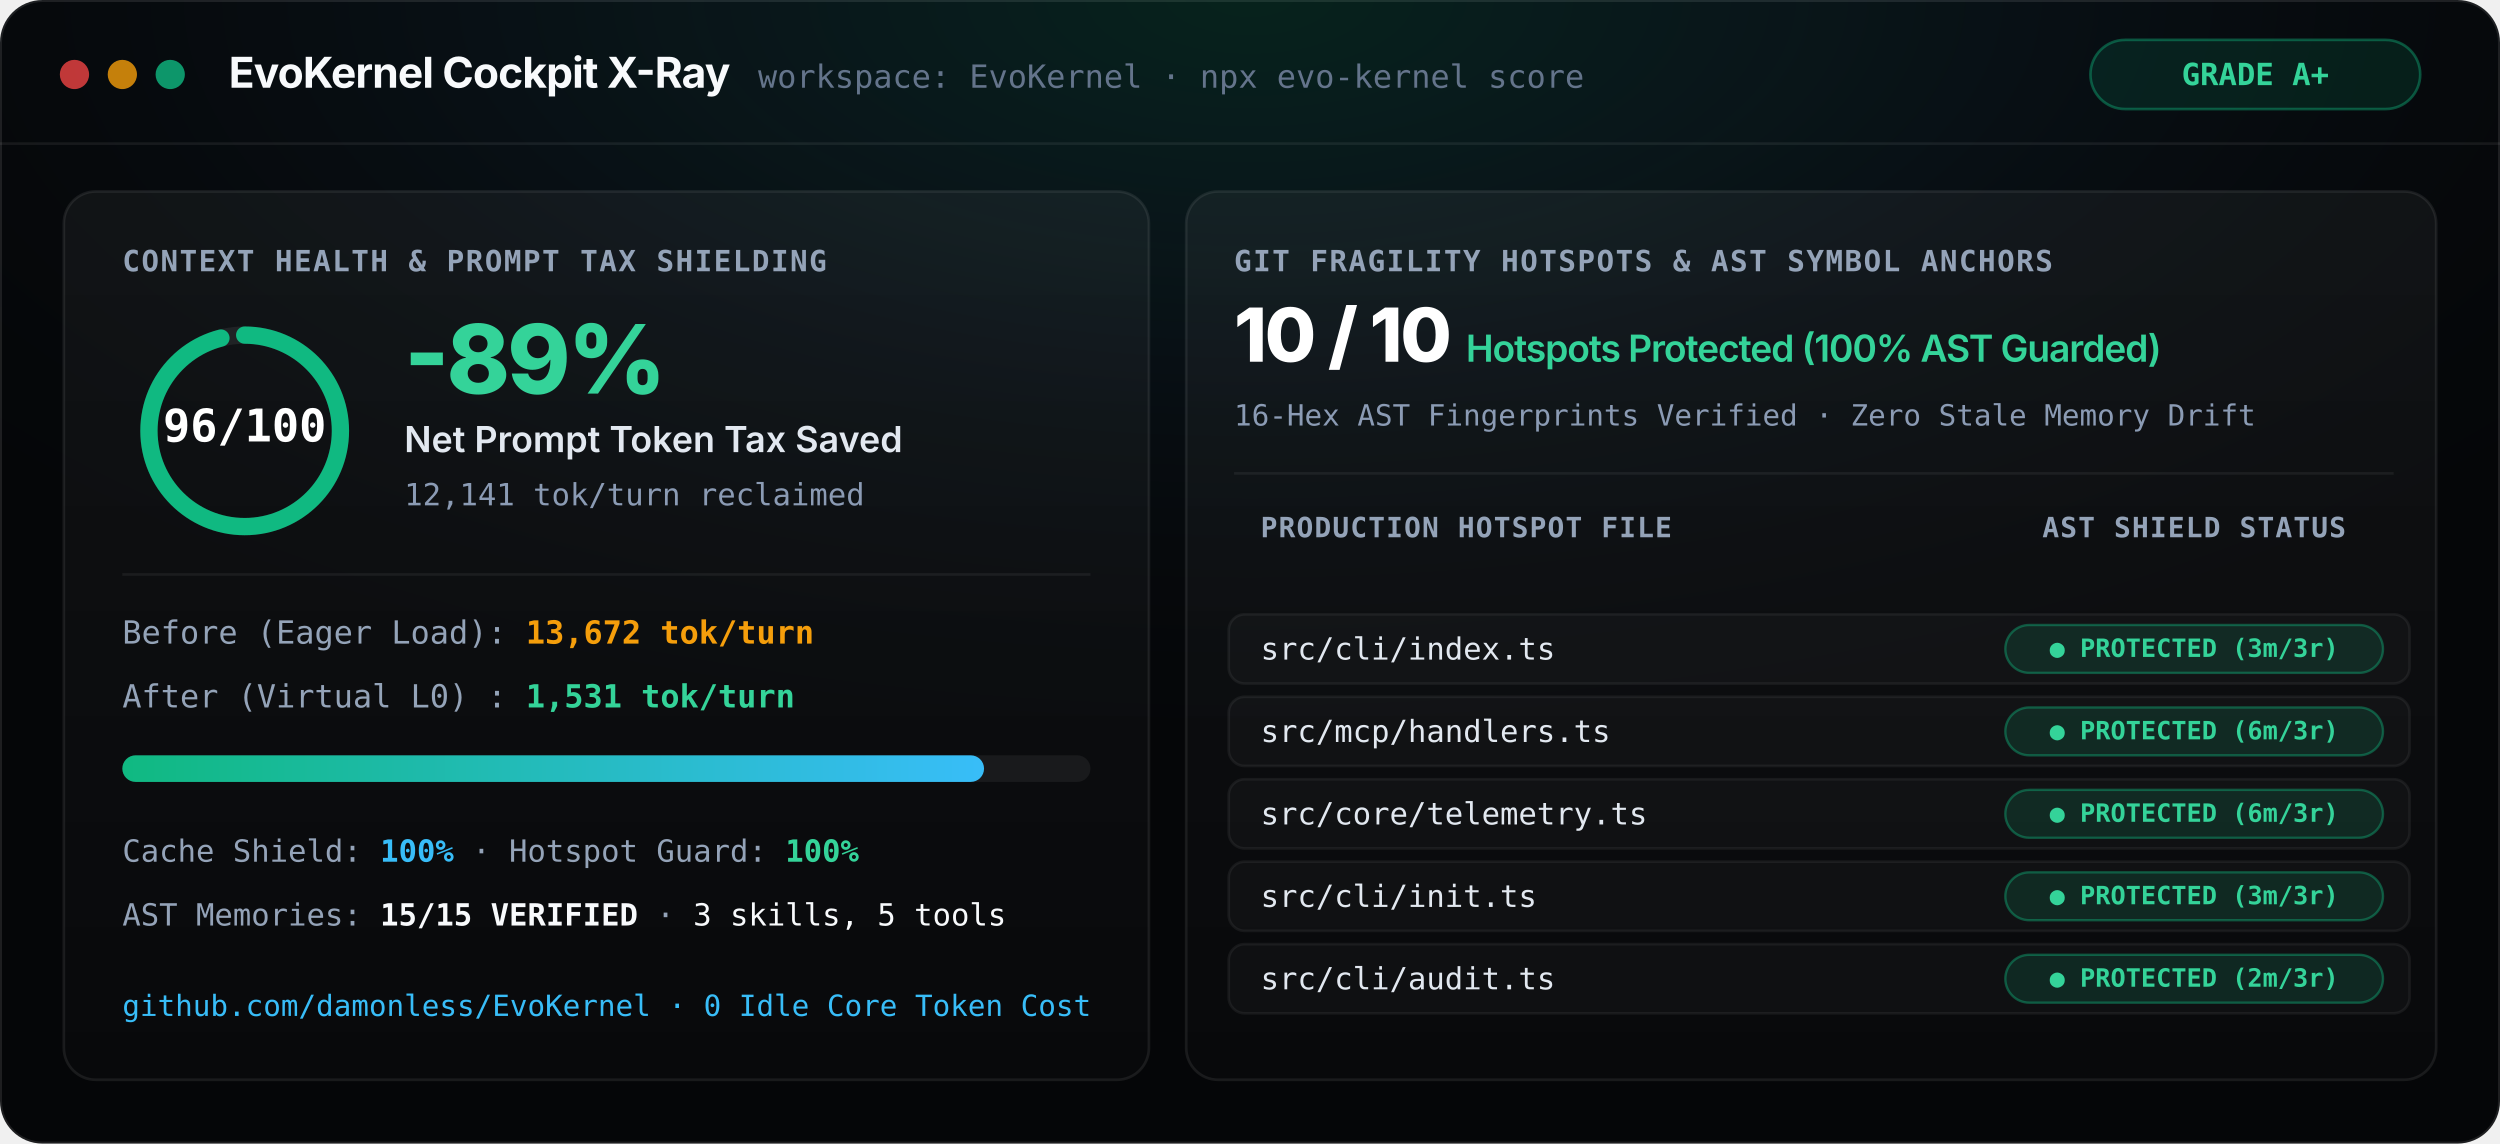
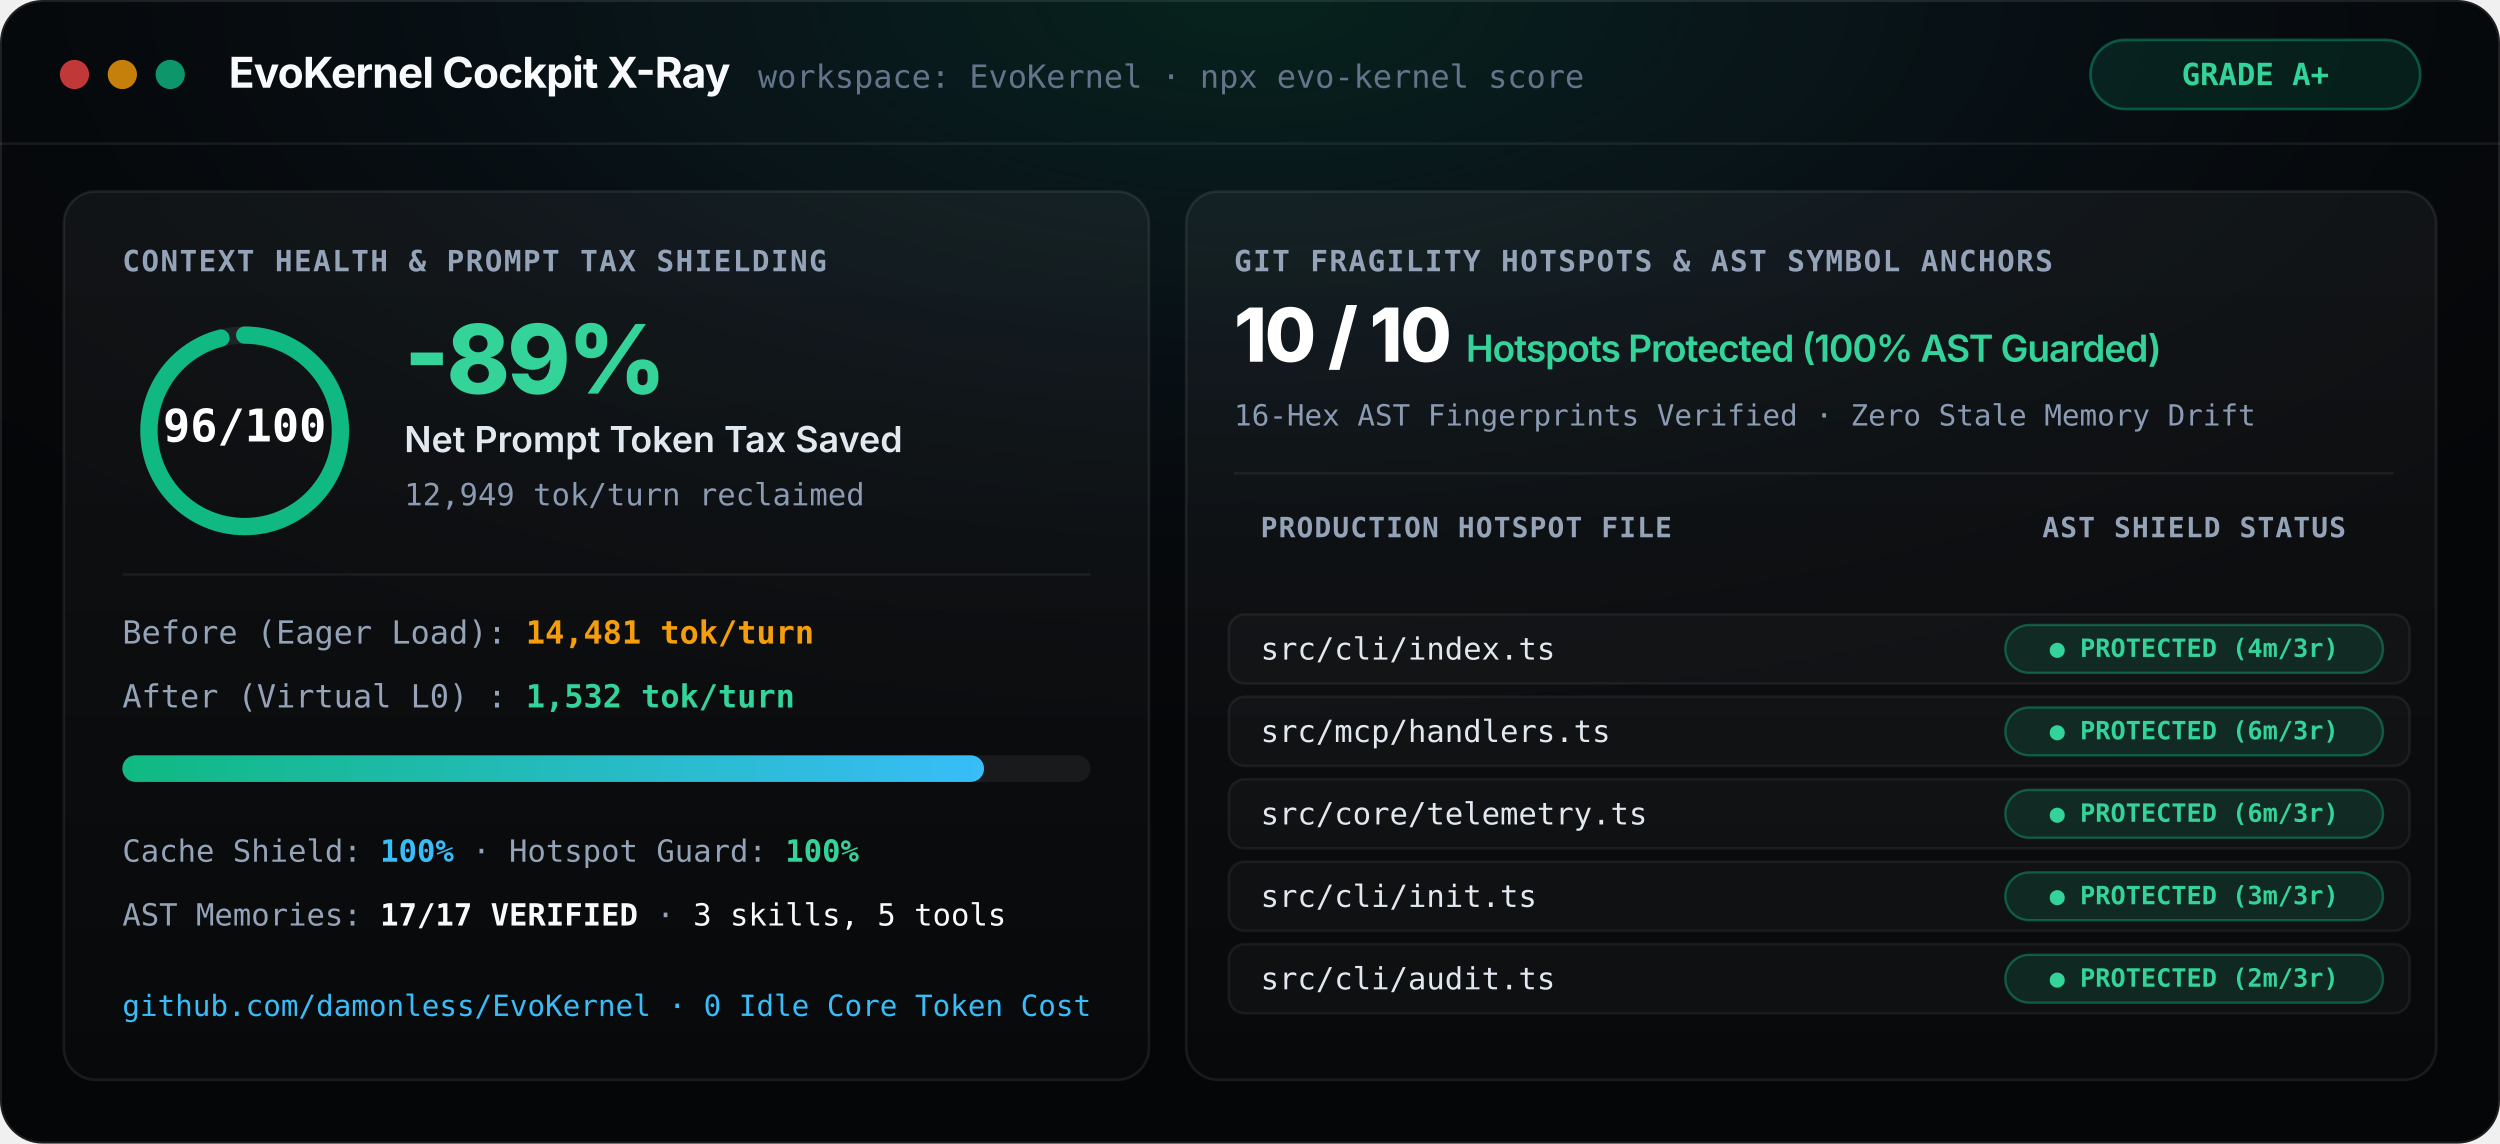
<svg xmlns="http://www.w3.org/2000/svg" viewBox="0 0 940 430" width="940" height="430">
  <defs>
+     <style>
+       @keyframes needleSweep {
+         from { stroke-dashoffset: 226.19; }
+         to { stroke-dashoffset: 9.0; }
+       }
+       @keyframes barGrow {
+         from { width: 0; }
+         to { width: 324px; }
+       }
+       .score-gauge-ring {
+         animation: needleSweep 1.2s cubic-bezier(0.16, 1, 0.3, 1) forwards;
+       }
+       .savings-bar-fill {
+         animation: barGrow 1.2s cubic-bezier(0.16, 1, 0.3, 1) forwards;
+       }
+     </style>
    <radialGradient id="ambientGlow" cx="50%" cy="0%" r="70%">
      <stop offset="0%" stop-color="#10b981" stop-opacity="0.16" />
      <stop offset="45%" stop-color="#38bdf8" stop-opacity="0.05" />
      <stop offset="100%" stop-color="#050608" stop-opacity="0" />
    </radialGradient>
    <linearGradient id="cardSurface" x1="0%" y1="0%" x2="0%" y2="100%">
      <stop offset="0%" stop-color="rgba(255,255,255,0.045)" />
      <stop offset="100%" stop-color="rgba(255,255,255,0.012)" />
    </linearGradient>
    <linearGradient id="barGrad" x1="0%" y1="0%" x2="100%" y2="0%">
      <stop offset="0%" stop-color="#10b981" />
      <stop offset="100%" stop-color="#38bdf8" />
    </linearGradient>
  </defs>
  <rect width="940" height="430" rx="16" fill="#050608" stroke="rgba(255,255,255,0.1)" stroke-width="1.5" />
  <rect width="940" height="430" rx="16" fill="url(#ambientGlow)" />
  <circle cx="28" cy="28" r="5.5" fill="#ef4444" fill-opacity="0.8" />
  <circle cx="46" cy="28" r="5.5" fill="#f59e0b" fill-opacity="0.8" />
  <circle cx="64" cy="28" r="5.5" fill="#10b981" fill-opacity="0.8" />
-   <text x="86" y="33" fill="#f8fafc" font-family="Inter, -apple-system, BlinkMacSystemFont, Segoe UI, sans-serif" font-size="16" font-weight="700" letter-spacing="-0.02em">EvoKernel Cockpit X-Ray</text>
-   <text x="285" y="33" fill="#64748b" font-family="JetBrains Mono, ui-monospace, SFMono-Regular, Menlo, monospace" font-size="12">workspace: EvoKernel  ·  npx evo-kernel score</text>
+   <text x="86" y="33" fill="#f8fafc" font-family="Inter, -apple-system, BlinkMacSystemFont, 'Segoe UI', BlinkMacSystemFont, Segoe UI, sans-serif" font-size="16" font-weight="700" letter-spacing="-0.02em">EvoKernel Cockpit X-Ray</text>
+   <text x="285" y="33" fill="#64748b" font-family="'Cascadia Code', Consolas, 'JetBrains Mono', ui-monospace, SFMono-Regular, Menlo, monospace" font-size="12">workspace: EvoKernel  ·  npx evo-kernel score</text>
  <rect x="786" y="15" width="124" height="26" rx="13" fill="rgba(16,185,129,0.12)" stroke="rgba(16,185,129,0.4)" stroke-width="1" />
-   <text x="848" y="32" text-anchor="middle" fill="#34d399" font-family="JetBrains Mono, ui-monospace, SFMono-Regular, Menlo, monospace" font-size="11.5" font-weight="700">GRADE A+</text>
+   <text x="848" y="32" text-anchor="middle" fill="#34d399" font-family="'Cascadia Code', Consolas, 'JetBrains Mono', ui-monospace, SFMono-Regular, Menlo, monospace" font-size="11.5" font-weight="700">GRADE A+</text>
  <line x1="0" y1="54" x2="940" y2="54" stroke="rgba(255,255,255,0.07)" stroke-width="1" />
  <rect x="24" y="72" width="408" height="334" rx="12" fill="url(#cardSurface)" stroke="rgba(255,255,255,0.08)" />
-   <text x="46" y="102" fill="#94a3b8" font-family="JetBrains Mono, ui-monospace, SFMono-Regular, Menlo, monospace" font-size="11" font-weight="600" letter-spacing="0.05em">CONTEXT HEALTH &amp; PROMPT TAX SHIELDING</text>
+   <text x="46" y="102" fill="#94a3b8" font-family="'Cascadia Code', Consolas, 'JetBrains Mono', ui-monospace, SFMono-Regular, Menlo, monospace" font-size="11" font-weight="600" letter-spacing="0.05em">CONTEXT HEALTH &amp; PROMPT TAX SHIELDING</text>
  <g transform="translate(92, 162)">
    <circle cx="0" cy="0" r="36" fill="none" stroke="rgba(255,255,255,0.07)" stroke-width="6.5" />
-     <circle cx="0" cy="0" r="36" fill="none" stroke="#10b981" stroke-width="6.5" stroke-linecap="round" stroke-dasharray="226.19" stroke-dashoffset="9.0" transform="rotate(-90)" />
-     <text x="0" y="4" text-anchor="middle" fill="#ffffff" font-family="JetBrains Mono, ui-monospace, SFMono-Regular, Menlo, monospace" font-size="17" font-weight="800">96/100</text>
+     <circle class="score-gauge-ring" cx="0" cy="0" r="36" fill="none" stroke="#10b981" stroke-width="6.5" stroke-linecap="round" stroke-dasharray="226.19" stroke-dashoffset="9.0" transform="rotate(-90)" />
+     <text x="0" y="4" text-anchor="middle" fill="#ffffff" font-family="'Cascadia Code', Consolas, 'JetBrains Mono', ui-monospace, SFMono-Regular, Menlo, monospace" font-size="17" font-weight="800">96/100</text>
  </g>
-   <text x="152" y="148" fill="#34d399" font-family="Inter, -apple-system, sans-serif" font-size="36" font-weight="800" letter-spacing="-0.03em">-89%</text>
-   <text x="152" y="170" fill="#e2e8f0" font-family="Inter, -apple-system, sans-serif" font-size="13.5" font-weight="600">Net Prompt Token Tax Saved</text>
-   <text x="152" y="190" fill="#8b9bb4" font-family="JetBrains Mono, ui-monospace, monospace" font-size="11.5">12,141 tok/turn reclaimed</text>
+   <text x="152" y="148" fill="#34d399" font-family="Inter, -apple-system, BlinkMacSystemFont, 'Segoe UI', sans-serif" font-size="36" font-weight="800" letter-spacing="-0.03em">-89%</text>
+   <text x="152" y="170" fill="#e2e8f0" font-family="Inter, -apple-system, BlinkMacSystemFont, 'Segoe UI', sans-serif" font-size="13.5" font-weight="600">Net Prompt Token Tax Saved</text>
+   <text x="152" y="190" fill="#8b9bb4" font-family="'Cascadia Code', Consolas, 'JetBrains Mono', ui-monospace, monospace" font-size="11.5">12,949 tok/turn reclaimed</text>
  <line x1="46" y1="216" x2="410" y2="216" stroke="rgba(255,255,255,0.06)" />
-   <text x="46" y="242" fill="#94a3b8" font-family="JetBrains Mono, ui-monospace, monospace" font-size="12">Before (Eager Load): <tspan fill="#f59e0b" font-weight="700">13,672 tok/turn</tspan>
+   <text x="46" y="242" fill="#94a3b8" font-family="'Cascadia Code', Consolas, 'JetBrains Mono', ui-monospace, monospace" font-size="12">Before (Eager Load): <tspan fill="#f59e0b" font-weight="700">14,481 tok/turn</tspan>
  </text>
-   <text x="46" y="266" fill="#94a3b8" font-family="JetBrains Mono, ui-monospace, monospace" font-size="12">After (Virtual L0) : <tspan fill="#34d399" font-weight="700">1,531 tok/turn</tspan>
+   <text x="46" y="266" fill="#94a3b8" font-family="'Cascadia Code', Consolas, 'JetBrains Mono', ui-monospace, monospace" font-size="12">After (Virtual L0) : <tspan fill="#34d399" font-weight="700">1,532 tok/turn</tspan>
  </text>
  <rect x="46" y="284" width="364" height="10" rx="5" fill="rgba(255,255,255,0.06)" />
-   <rect x="46" y="284" width="324" height="10" rx="5" fill="url(#barGrad)" />
-   <text x="46" y="324" fill="#94a3b8" font-family="JetBrains Mono, ui-monospace, monospace" font-size="11.5">Cache Shield: <tspan fill="#38bdf8" font-weight="700">100%</tspan>   ·   Hotspot Guard: <tspan fill="#34d399" font-weight="700">100%</tspan>
+   <rect class="savings-bar-fill" x="46" y="284" width="324" height="10" rx="5" fill="url(#barGrad)" />
+   <text x="46" y="324" fill="#94a3b8" font-family="'Cascadia Code', Consolas, 'JetBrains Mono', ui-monospace, monospace" font-size="11.5">Cache Shield: <tspan fill="#38bdf8" font-weight="700">100%</tspan>   ·   Hotspot Guard: <tspan fill="#34d399" font-weight="700">100%</tspan>
  </text>
-   <text x="46" y="348" fill="#94a3b8" font-family="JetBrains Mono, ui-monospace, monospace" font-size="11.5">AST Memories: <tspan fill="#f8fafc" font-weight="600">15/15 VERIFIED</tspan> · <tspan fill="#f8fafc">3 skills, 5 tools</tspan>
+   <text x="46" y="348" fill="#94a3b8" font-family="'Cascadia Code', Consolas, 'JetBrains Mono', ui-monospace, monospace" font-size="11.5">AST Memories: <tspan fill="#f8fafc" font-weight="600">17/17 VERIFIED</tspan> · <tspan fill="#f8fafc">3 skills, 5 tools</tspan>
  </text>
-   <text x="46" y="382" fill="#38bdf8" font-family="JetBrains Mono, ui-monospace, monospace" font-size="11">github.com/damonless/EvoKernel · 0 Idle Core Token Cost</text>
+   <text x="46" y="382" fill="#38bdf8" font-family="'Cascadia Code', Consolas, 'JetBrains Mono', ui-monospace, monospace" font-size="11">github.com/damonless/EvoKernel · 0 Idle Core Token Cost</text>
  <rect x="446" y="72" width="470" height="334" rx="12" fill="url(#cardSurface)" stroke="rgba(255,255,255,0.08)" />
-   <text x="464" y="102" fill="#94a3b8" font-family="JetBrains Mono, ui-monospace, SFMono-Regular, Menlo, monospace" font-size="11" font-weight="600" letter-spacing="0.05em">GIT FRAGILITY HOTSPOTS &amp; AST SYMBOL ANCHORS</text>
-   <text x="464" y="136" fill="#ffffff" font-family="Inter, -apple-system, sans-serif" font-size="28" font-weight="800" letter-spacing="-0.03em">10 / 10 <tspan font-size="14" font-weight="600" fill="#34d399">Hotspots Protected (100% AST Guarded)</tspan>
+   <text x="464" y="102" fill="#94a3b8" font-family="'Cascadia Code', Consolas, 'JetBrains Mono', ui-monospace, SFMono-Regular, Menlo, monospace" font-size="11" font-weight="600" letter-spacing="0.05em">GIT FRAGILITY HOTSPOTS &amp; AST SYMBOL ANCHORS</text>
+   <text x="464" y="136" fill="#ffffff" font-family="Inter, -apple-system, BlinkMacSystemFont, 'Segoe UI', sans-serif" font-size="28" font-weight="800" letter-spacing="-0.03em">10 / 10 <tspan font-size="14" font-weight="600" fill="#34d399">Hotspots Protected (100% AST Guarded)</tspan>
  </text>
-   <text x="464" y="160" fill="#8b9bb4" font-family="JetBrains Mono, ui-monospace, monospace" font-size="11">16-Hex AST Fingerprints Verified · Zero Stale Memory Drift</text>
+   <text x="464" y="160" fill="#8b9bb4" font-family="'Cascadia Code', Consolas, 'JetBrains Mono', ui-monospace, monospace" font-size="11">16-Hex AST Fingerprints Verified · Zero Stale Memory Drift</text>
  <line x1="464" y1="178" x2="900" y2="178" stroke="rgba(255,255,255,0.06)" stroke-width="1" />
-   <text x="474" y="202" fill="#94a3b8" font-family="JetBrains Mono, ui-monospace, monospace" font-size="10.5" font-weight="600" letter-spacing="0.04em">PRODUCTION HOTSPOT FILE</text>
-   <text x="825" y="202" text-anchor="middle" fill="#94a3b8" font-family="JetBrains Mono, ui-monospace, monospace" font-size="10.5" font-weight="600" letter-spacing="0.04em">AST SHIELD STATUS</text>
+   <text x="474" y="202" fill="#94a3b8" font-family="'Cascadia Code', Consolas, 'JetBrains Mono', ui-monospace, monospace" font-size="10.5" font-weight="600" letter-spacing="0.04em">PRODUCTION HOTSPOT FILE</text>
+   <text x="825" y="202" text-anchor="middle" fill="#94a3b8" font-family="'Cascadia Code', Consolas, 'JetBrains Mono', ui-monospace, monospace" font-size="10.5" font-weight="600" letter-spacing="0.04em">AST SHIELD STATUS</text>
  <g transform="translate(462, 248)">
    <rect x="0" y="-17" width="444" height="26" rx="6" fill="rgba(255,255,255,0.025)" stroke="rgba(255,255,255,0.06)" />
-     <text x="12" y="0" fill="#e2e8f0" font-family="JetBrains Mono, ui-monospace, SFMono-Regular, Menlo, monospace" font-size="11.5">src/cli/index.ts</text>
+     <text x="12" y="0" fill="#e2e8f0" font-family="'Cascadia Code', Consolas, 'JetBrains Mono', ui-monospace, SFMono-Regular, Menlo, monospace" font-size="11.5">src/cli/index.ts</text>
    <rect x="292" y="-13" width="142" height="18" rx="9" fill="rgba(16,185,129,0.14)" stroke="rgba(16,185,129,0.4)" stroke-width="0.9" />
-     <text x="363" y="-1" text-anchor="middle" fill="#34d399" font-family="JetBrains Mono, ui-monospace, SFMono-Regular, Menlo, monospace" font-size="9.5" font-weight="600">● PROTECTED (3m/3r)</text>
+     <text x="363" y="-1" text-anchor="middle" fill="#34d399" font-family="'Cascadia Code', Consolas, 'JetBrains Mono', ui-monospace, SFMono-Regular, Menlo, monospace" font-size="9.5" font-weight="600">● PROTECTED (4m/3r)</text>
  </g>
  <g transform="translate(462, 279)">
    <rect x="0" y="-17" width="444" height="26" rx="6" fill="rgba(255,255,255,0.025)" stroke="rgba(255,255,255,0.06)" />
-     <text x="12" y="0" fill="#e2e8f0" font-family="JetBrains Mono, ui-monospace, SFMono-Regular, Menlo, monospace" font-size="11.5">src/mcp/handlers.ts</text>
+     <text x="12" y="0" fill="#e2e8f0" font-family="'Cascadia Code', Consolas, 'JetBrains Mono', ui-monospace, SFMono-Regular, Menlo, monospace" font-size="11.5">src/mcp/handlers.ts</text>
    <rect x="292" y="-13" width="142" height="18" rx="9" fill="rgba(16,185,129,0.14)" stroke="rgba(16,185,129,0.4)" stroke-width="0.9" />
-     <text x="363" y="-1" text-anchor="middle" fill="#34d399" font-family="JetBrains Mono, ui-monospace, SFMono-Regular, Menlo, monospace" font-size="9.5" font-weight="600">● PROTECTED (6m/3r)</text>
+     <text x="363" y="-1" text-anchor="middle" fill="#34d399" font-family="'Cascadia Code', Consolas, 'JetBrains Mono', ui-monospace, SFMono-Regular, Menlo, monospace" font-size="9.5" font-weight="600">● PROTECTED (6m/3r)</text>
  </g>
  <g transform="translate(462, 310)">
    <rect x="0" y="-17" width="444" height="26" rx="6" fill="rgba(255,255,255,0.025)" stroke="rgba(255,255,255,0.06)" />
-     <text x="12" y="0" fill="#e2e8f0" font-family="JetBrains Mono, ui-monospace, SFMono-Regular, Menlo, monospace" font-size="11.5">src/core/telemetry.ts</text>
+     <text x="12" y="0" fill="#e2e8f0" font-family="'Cascadia Code', Consolas, 'JetBrains Mono', ui-monospace, SFMono-Regular, Menlo, monospace" font-size="11.5">src/core/telemetry.ts</text>
    <rect x="292" y="-13" width="142" height="18" rx="9" fill="rgba(16,185,129,0.14)" stroke="rgba(16,185,129,0.4)" stroke-width="0.9" />
-     <text x="363" y="-1" text-anchor="middle" fill="#34d399" font-family="JetBrains Mono, ui-monospace, SFMono-Regular, Menlo, monospace" font-size="9.5" font-weight="600">● PROTECTED (6m/3r)</text>
+     <text x="363" y="-1" text-anchor="middle" fill="#34d399" font-family="'Cascadia Code', Consolas, 'JetBrains Mono', ui-monospace, SFMono-Regular, Menlo, monospace" font-size="9.5" font-weight="600">● PROTECTED (6m/3r)</text>
  </g>
  <g transform="translate(462, 341)">
    <rect x="0" y="-17" width="444" height="26" rx="6" fill="rgba(255,255,255,0.025)" stroke="rgba(255,255,255,0.06)" />
-     <text x="12" y="0" fill="#e2e8f0" font-family="JetBrains Mono, ui-monospace, SFMono-Regular, Menlo, monospace" font-size="11.5">src/cli/init.ts</text>
+     <text x="12" y="0" fill="#e2e8f0" font-family="'Cascadia Code', Consolas, 'JetBrains Mono', ui-monospace, SFMono-Regular, Menlo, monospace" font-size="11.5">src/cli/init.ts</text>
    <rect x="292" y="-13" width="142" height="18" rx="9" fill="rgba(16,185,129,0.14)" stroke="rgba(16,185,129,0.4)" stroke-width="0.9" />
-     <text x="363" y="-1" text-anchor="middle" fill="#34d399" font-family="JetBrains Mono, ui-monospace, SFMono-Regular, Menlo, monospace" font-size="9.5" font-weight="600">● PROTECTED (3m/3r)</text>
+     <text x="363" y="-1" text-anchor="middle" fill="#34d399" font-family="'Cascadia Code', Consolas, 'JetBrains Mono', ui-monospace, SFMono-Regular, Menlo, monospace" font-size="9.5" font-weight="600">● PROTECTED (3m/3r)</text>
  </g>
  <g transform="translate(462, 372)">
    <rect x="0" y="-17" width="444" height="26" rx="6" fill="rgba(255,255,255,0.025)" stroke="rgba(255,255,255,0.06)" />
-     <text x="12" y="0" fill="#e2e8f0" font-family="JetBrains Mono, ui-monospace, SFMono-Regular, Menlo, monospace" font-size="11.5">src/cli/audit.ts</text>
+     <text x="12" y="0" fill="#e2e8f0" font-family="'Cascadia Code', Consolas, 'JetBrains Mono', ui-monospace, SFMono-Regular, Menlo, monospace" font-size="11.5">src/cli/audit.ts</text>
    <rect x="292" y="-13" width="142" height="18" rx="9" fill="rgba(16,185,129,0.14)" stroke="rgba(16,185,129,0.4)" stroke-width="0.9" />
-     <text x="363" y="-1" text-anchor="middle" fill="#34d399" font-family="JetBrains Mono, ui-monospace, SFMono-Regular, Menlo, monospace" font-size="9.5" font-weight="600">● PROTECTED (2m/3r)</text>
+     <text x="363" y="-1" text-anchor="middle" fill="#34d399" font-family="'Cascadia Code', Consolas, 'JetBrains Mono', ui-monospace, SFMono-Regular, Menlo, monospace" font-size="9.5" font-weight="600">● PROTECTED (2m/3r)</text>
  </g>
</svg>
